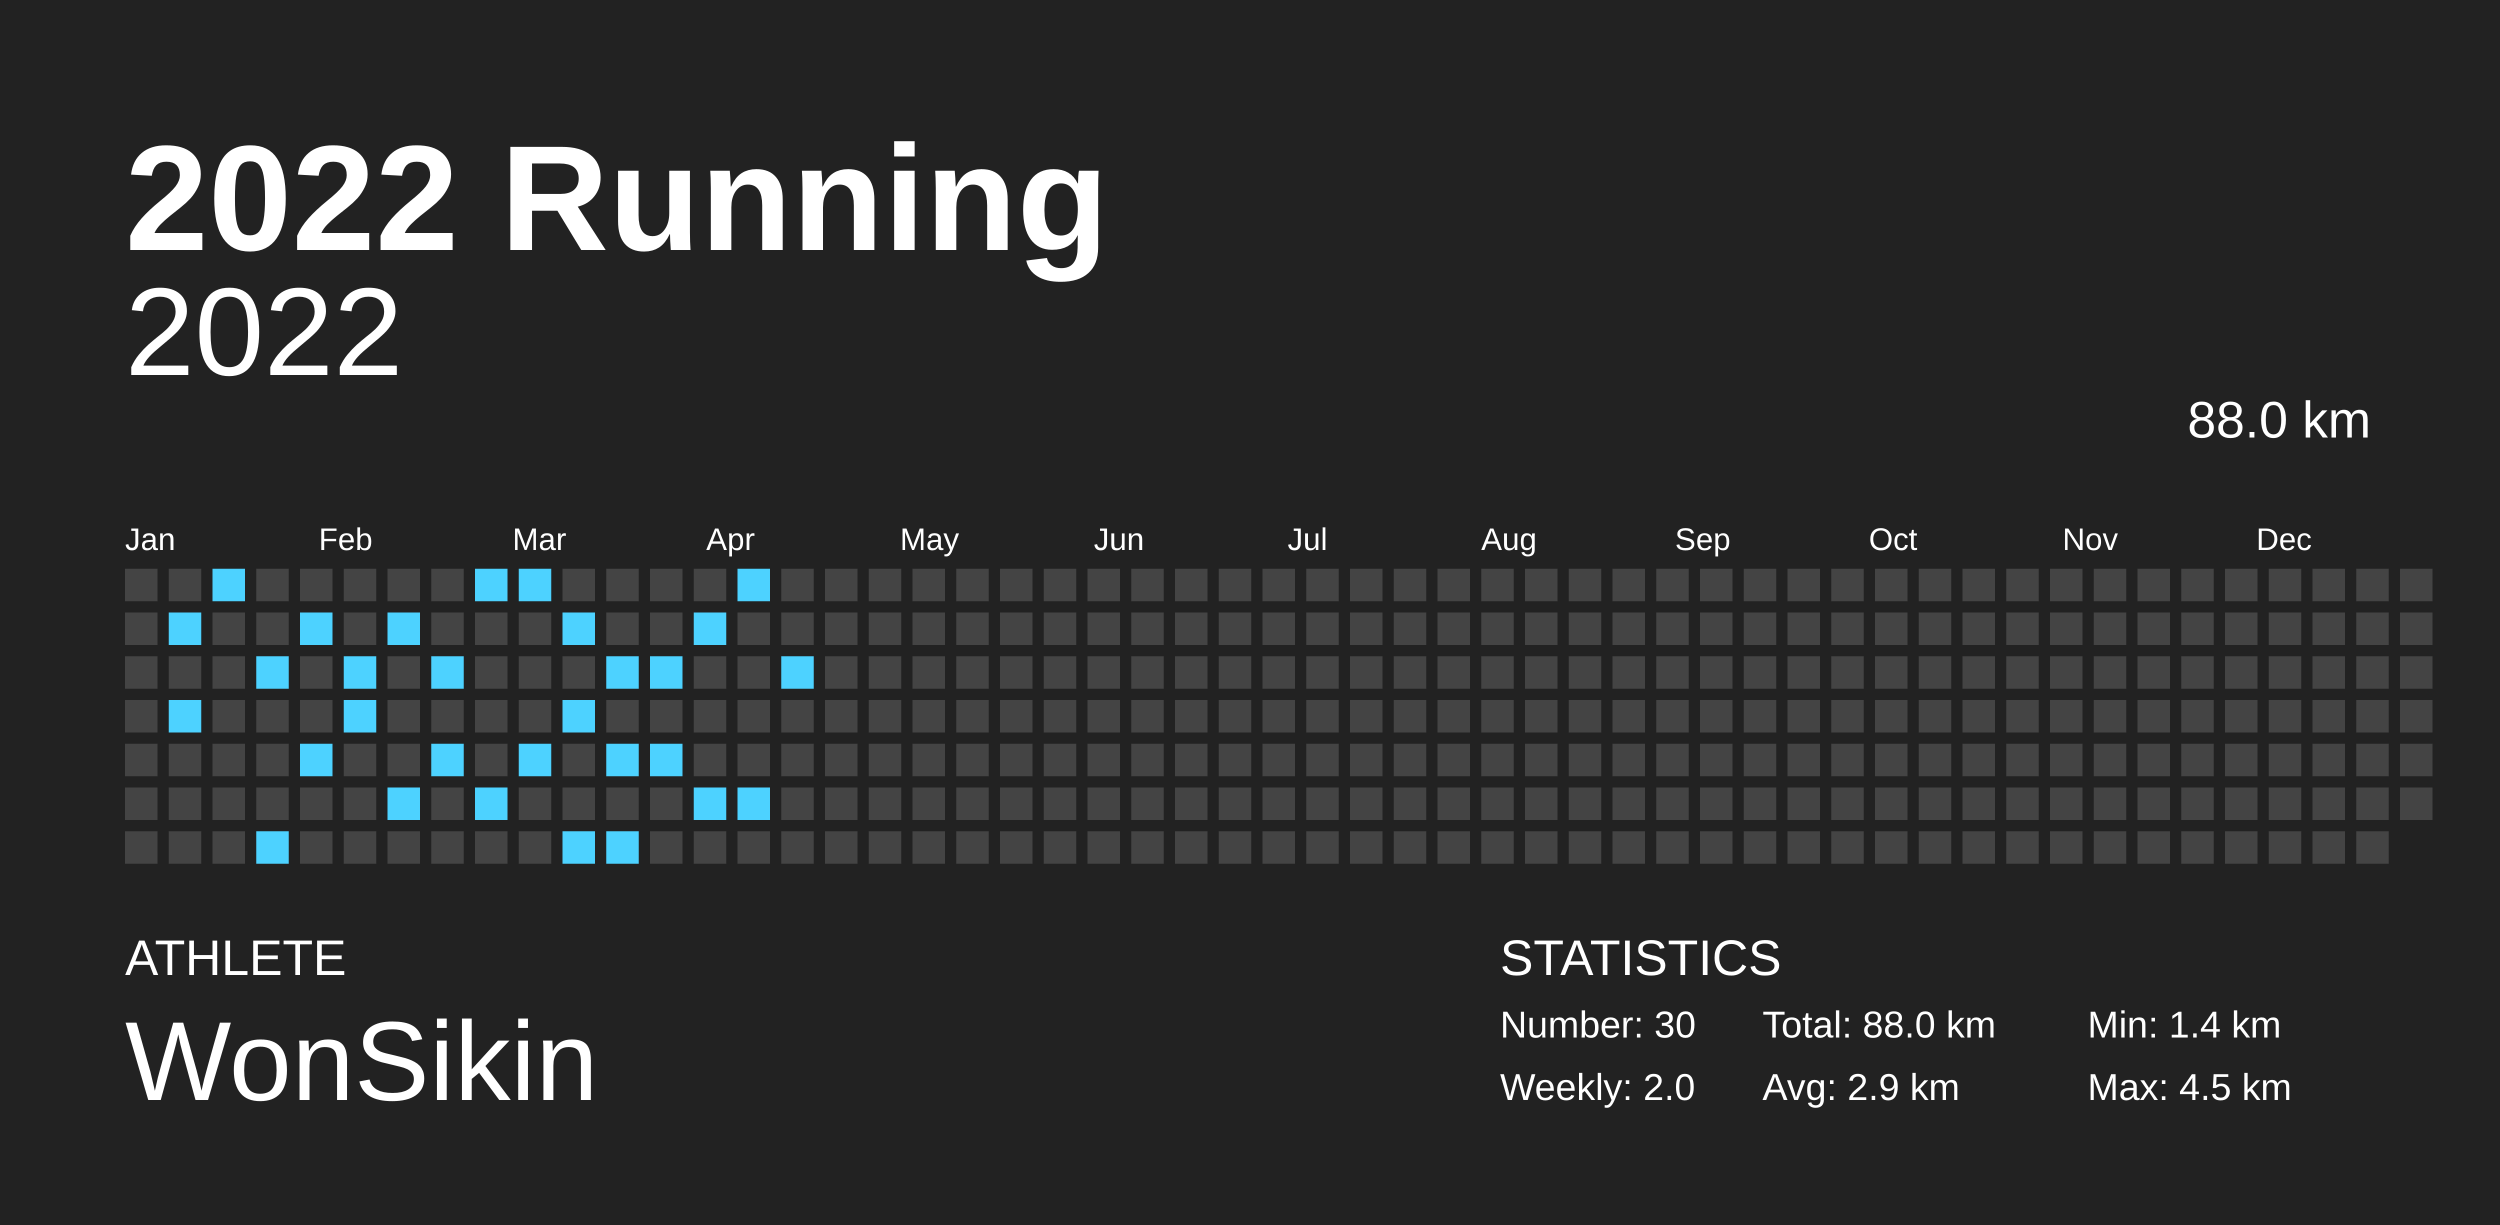
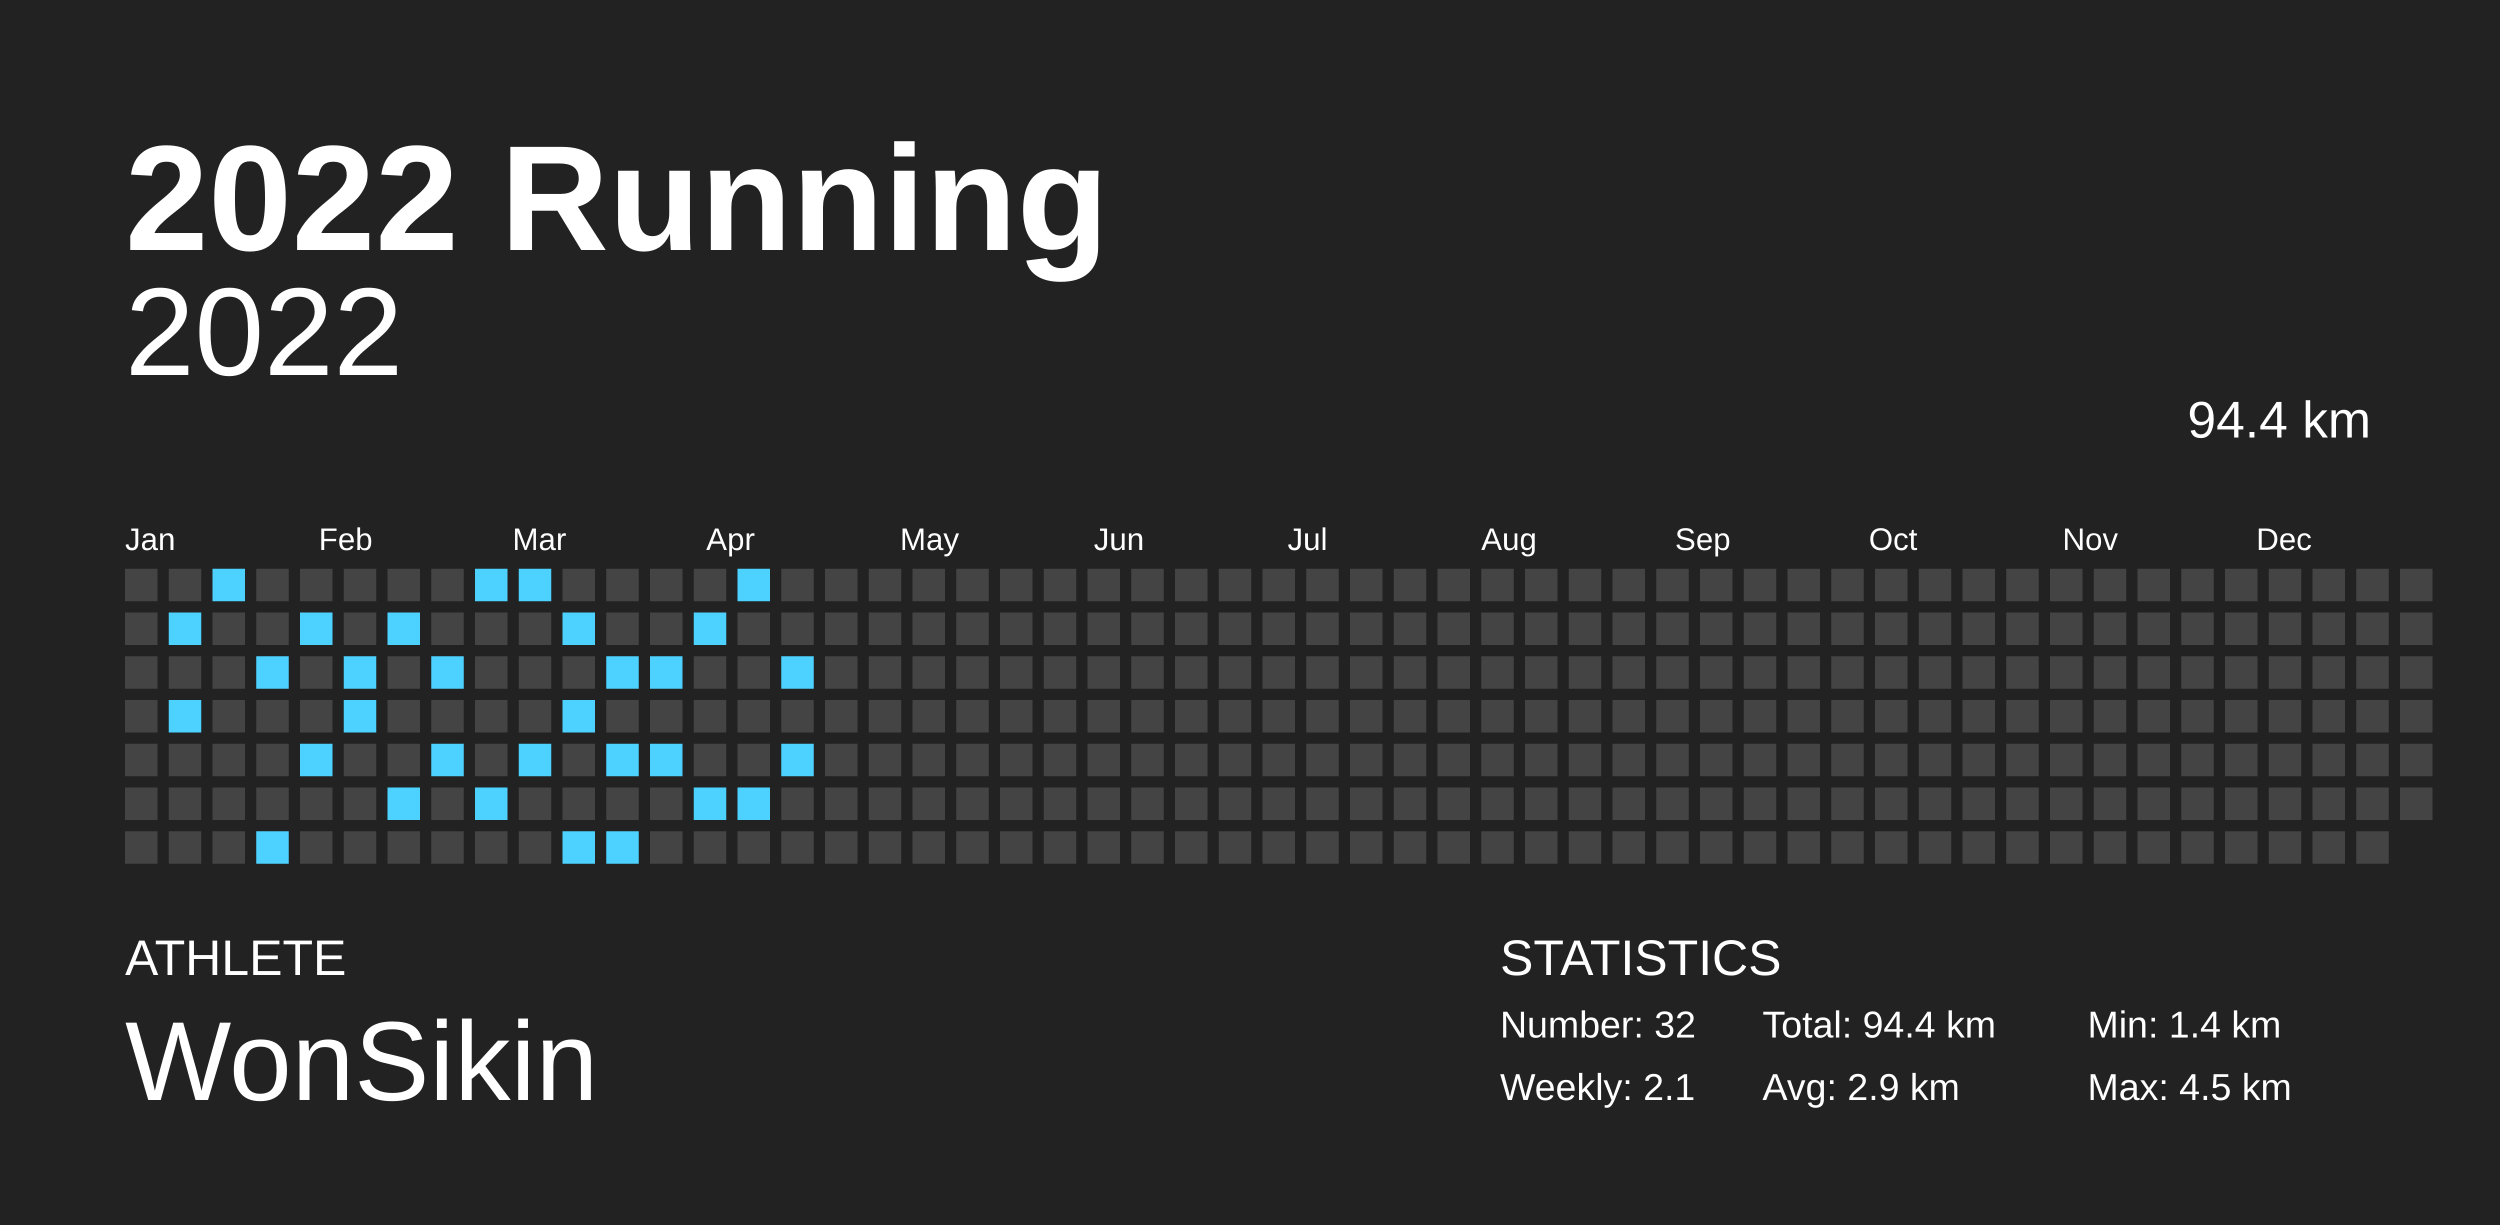
<svg xmlns="http://www.w3.org/2000/svg" baseProfile="full" height="98mm" version="1.1" viewBox="0,0,200,98" width="200mm">
  <defs />
  <rect fill="#222222" height="98" width="200" x="0" y="0" />
  <text fill="#FFFFFF" style="font-size:12px; font-family:Arial; font-weight:bold;" x="10" y="20">2022 Running</text>
  <text fill="#FFFFFF" style="font-size:4px; font-family:Arial" x="10" y="78">ATHLETE</text>
  <text fill="#FFFFFF" style="font-size:9px; font-family:Arial" x="10" y="88">WonSikin</text>
  <text fill="#FFFFFF" style="font-size:4px; font-family:Arial" x="120" y="78">STATISTICS</text>
-   <text fill="#FFFFFF" style="font-size:3px; font-family:Arial" x="120" y="83">Number: 30</text>
-   <text fill="#FFFFFF" style="font-size:3px; font-family:Arial" x="120" y="88">Weekly: 2.0</text>
-   <text fill="#FFFFFF" style="font-size:3px; font-family:Arial" x="141" y="83">Total: 88.0 km</text>
+   <text fill="#FFFFFF" style="font-size:3px; font-family:Arial" x="120" y="83">Number: 32</text>
+   <text fill="#FFFFFF" style="font-size:3px; font-family:Arial" x="120" y="88">Weekly: 2.1</text>
+   <text fill="#FFFFFF" style="font-size:3px; font-family:Arial" x="141" y="83">Total: 94.4 km</text>
  <text fill="#FFFFFF" style="font-size:3px; font-family:Arial" x="141" y="88">Avg: 2.9 km</text>
  <text fill="#FFFFFF" style="font-size:3px; font-family:Arial" x="167" y="83">Min: 1.4 km</text>
  <text fill="#FFFFFF" style="font-size:3px; font-family:Arial" x="167" y="88">Max: 4.5 km</text>
  <text alignment-baseline="hanging" fill="#FFFFFF" style="font-size:10.0px; font-family:Arial;" x="10" y="30">2022</text>
-   <text alignment-baseline="hanging" fill="#FFFFFF" style="font-size:4.125px; font-family:Arial;" x="175" y="35">88.0 km</text>
+   <text alignment-baseline="hanging" fill="#FFFFFF" style="font-size:4.125px; font-family:Arial;" x="175" y="35">94.4 km</text>
  <text fill="#FFFFFF" style="font-size:2.5px; font-family:Arial" x="10.0" y="44">Jan</text>
  <text fill="#FFFFFF" style="font-size:2.5px; font-family:Arial" x="25.5" y="44">Feb</text>
  <text fill="#FFFFFF" style="font-size:2.5px; font-family:Arial" x="41.0" y="44">Mar</text>
  <text fill="#FFFFFF" style="font-size:2.5px; font-family:Arial" x="56.5" y="44">Apr</text>
  <text fill="#FFFFFF" style="font-size:2.5px; font-family:Arial" x="72.0" y="44">May</text>
  <text fill="#FFFFFF" style="font-size:2.5px; font-family:Arial" x="87.5" y="44">Jun</text>
  <text fill="#FFFFFF" style="font-size:2.5px; font-family:Arial" x="103.0" y="44">Jul</text>
  <text fill="#FFFFFF" style="font-size:2.5px; font-family:Arial" x="118.5" y="44">Aug</text>
  <text fill="#FFFFFF" style="font-size:2.5px; font-family:Arial" x="134.0" y="44">Sep</text>
  <text fill="#FFFFFF" style="font-size:2.5px; font-family:Arial" x="149.5" y="44">Oct</text>
  <text fill="#FFFFFF" style="font-size:2.5px; font-family:Arial" x="165.0" y="44">Nov</text>
  <text fill="#FFFFFF" style="font-size:2.5px; font-family:Arial" x="180.5" y="44">Dec</text>
  <rect fill="#444444" height="2.6" width="2.6" x="10.0" y="45.5" />
  <rect fill="#444444" height="2.6" width="2.6" x="10.0" y="49.0" />
  <rect fill="#444444" height="2.6" width="2.6" x="10.0" y="52.5" />
  <rect fill="#444444" height="2.6" width="2.6" x="10.0" y="56.0" />
  <rect fill="#444444" height="2.6" width="2.6" x="10.0" y="59.5" />
  <rect fill="#444444" height="2.6" width="2.6" x="10.0" y="63.0" />
  <rect fill="#444444" height="2.6" width="2.6" x="10.0" y="66.5" />
  <rect fill="#444444" height="2.6" width="2.6" x="13.5" y="45.5" />
  <rect fill="#4dd2ff" height="2.6" width="2.6" x="13.5" y="49.0" />
  <rect fill="#444444" height="2.6" width="2.6" x="13.5" y="52.5" />
  <rect fill="#4dd2ff" height="2.6" width="2.6" x="13.5" y="56.0" />
  <rect fill="#444444" height="2.6" width="2.6" x="13.5" y="59.5" />
  <rect fill="#444444" height="2.6" width="2.6" x="13.5" y="63.0" />
  <rect fill="#444444" height="2.6" width="2.6" x="13.5" y="66.5" />
  <rect fill="#4dd2ff" height="2.6" width="2.6" x="17.0" y="45.5" />
  <rect fill="#444444" height="2.6" width="2.6" x="17.0" y="49.0" />
  <rect fill="#444444" height="2.6" width="2.6" x="17.0" y="52.5" />
  <rect fill="#444444" height="2.6" width="2.6" x="17.0" y="56.0" />
  <rect fill="#444444" height="2.6" width="2.6" x="17.0" y="59.5" />
  <rect fill="#444444" height="2.6" width="2.6" x="17.0" y="63.0" />
  <rect fill="#444444" height="2.6" width="2.6" x="17.0" y="66.5" />
  <rect fill="#444444" height="2.6" width="2.6" x="20.5" y="45.5" />
  <rect fill="#444444" height="2.6" width="2.6" x="20.5" y="49.0" />
  <rect fill="#4dd2ff" height="2.6" width="2.6" x="20.5" y="52.5" />
  <rect fill="#444444" height="2.6" width="2.6" x="20.5" y="56.0" />
  <rect fill="#444444" height="2.6" width="2.6" x="20.5" y="59.5" />
  <rect fill="#444444" height="2.6" width="2.6" x="20.5" y="63.0" />
  <rect fill="#4dd2ff" height="2.6" width="2.6" x="20.5" y="66.5" />
  <rect fill="#444444" height="2.6" width="2.6" x="24.0" y="45.5" />
  <rect fill="#4dd2ff" height="2.6" width="2.6" x="24.0" y="49.0" />
  <rect fill="#444444" height="2.6" width="2.6" x="24.0" y="52.5" />
  <rect fill="#444444" height="2.6" width="2.6" x="24.0" y="56.0" />
  <rect fill="#4dd2ff" height="2.6" width="2.6" x="24.0" y="59.5" />
  <rect fill="#444444" height="2.6" width="2.6" x="24.0" y="63.0" />
  <rect fill="#444444" height="2.6" width="2.6" x="24.0" y="66.5" />
  <rect fill="#444444" height="2.6" width="2.6" x="27.5" y="45.5" />
  <rect fill="#444444" height="2.6" width="2.6" x="27.5" y="49.0" />
  <rect fill="#4dd2ff" height="2.6" width="2.6" x="27.5" y="52.5" />
  <rect fill="#4dd2ff" height="2.6" width="2.6" x="27.5" y="56.0" />
  <rect fill="#444444" height="2.6" width="2.6" x="27.5" y="59.5" />
  <rect fill="#444444" height="2.6" width="2.6" x="27.5" y="63.0" />
  <rect fill="#444444" height="2.6" width="2.6" x="27.5" y="66.5" />
  <rect fill="#444444" height="2.6" width="2.6" x="31.0" y="45.5" />
  <rect fill="#4dd2ff" height="2.6" width="2.6" x="31.0" y="49.0" />
  <rect fill="#444444" height="2.6" width="2.6" x="31.0" y="52.5" />
  <rect fill="#444444" height="2.6" width="2.6" x="31.0" y="56.0" />
  <rect fill="#444444" height="2.6" width="2.6" x="31.0" y="59.5" />
  <rect fill="#4dd2ff" height="2.6" width="2.6" x="31.0" y="63.0" />
  <rect fill="#444444" height="2.6" width="2.6" x="31.0" y="66.5" />
  <rect fill="#444444" height="2.6" width="2.6" x="34.5" y="45.5" />
  <rect fill="#444444" height="2.6" width="2.6" x="34.5" y="49.0" />
  <rect fill="#4dd2ff" height="2.6" width="2.6" x="34.5" y="52.5" />
  <rect fill="#444444" height="2.6" width="2.6" x="34.5" y="56.0" />
  <rect fill="#4dd2ff" height="2.6" width="2.6" x="34.5" y="59.5" />
  <rect fill="#444444" height="2.6" width="2.6" x="34.5" y="63.0" />
  <rect fill="#444444" height="2.6" width="2.6" x="34.5" y="66.5" />
  <rect fill="#4dd2ff" height="2.6" width="2.6" x="38.0" y="45.5" />
  <rect fill="#444444" height="2.6" width="2.6" x="38.0" y="49.0" />
  <rect fill="#444444" height="2.6" width="2.6" x="38.0" y="52.5" />
  <rect fill="#444444" height="2.6" width="2.6" x="38.0" y="56.0" />
  <rect fill="#444444" height="2.6" width="2.6" x="38.0" y="59.5" />
  <rect fill="#4dd2ff" height="2.6" width="2.6" x="38.0" y="63.0" />
  <rect fill="#444444" height="2.6" width="2.6" x="38.0" y="66.5" />
  <rect fill="#4dd2ff" height="2.6" width="2.6" x="41.5" y="45.5" />
  <rect fill="#444444" height="2.6" width="2.6" x="41.5" y="49.0" />
  <rect fill="#444444" height="2.6" width="2.6" x="41.5" y="52.5" />
  <rect fill="#444444" height="2.6" width="2.6" x="41.5" y="56.0" />
  <rect fill="#4dd2ff" height="2.6" width="2.6" x="41.5" y="59.5" />
  <rect fill="#444444" height="2.6" width="2.6" x="41.5" y="63.0" />
  <rect fill="#444444" height="2.6" width="2.6" x="41.5" y="66.5" />
  <rect fill="#444444" height="2.6" width="2.6" x="45.0" y="45.5" />
  <rect fill="#4dd2ff" height="2.6" width="2.6" x="45.0" y="49.0" />
  <rect fill="#444444" height="2.6" width="2.6" x="45.0" y="52.5" />
  <rect fill="#4dd2ff" height="2.6" width="2.6" x="45.0" y="56.0" />
  <rect fill="#444444" height="2.6" width="2.6" x="45.0" y="59.5" />
  <rect fill="#444444" height="2.6" width="2.6" x="45.0" y="63.0" />
  <rect fill="#4dd2ff" height="2.6" width="2.6" x="45.0" y="66.5" />
  <rect fill="#444444" height="2.6" width="2.6" x="48.5" y="45.5" />
  <rect fill="#444444" height="2.6" width="2.6" x="48.5" y="49.0" />
  <rect fill="#4dd2ff" height="2.6" width="2.6" x="48.5" y="52.5" />
  <rect fill="#444444" height="2.6" width="2.6" x="48.5" y="56.0" />
  <rect fill="#4dd2ff" height="2.6" width="2.6" x="48.5" y="59.5" />
  <rect fill="#444444" height="2.6" width="2.6" x="48.5" y="63.0" />
  <rect fill="#4dd2ff" height="2.6" width="2.6" x="48.5" y="66.5" />
  <rect fill="#444444" height="2.6" width="2.6" x="52.0" y="45.5" />
  <rect fill="#444444" height="2.6" width="2.6" x="52.0" y="49.0" />
  <rect fill="#4dd2ff" height="2.6" width="2.6" x="52.0" y="52.5" />
  <rect fill="#444444" height="2.6" width="2.6" x="52.0" y="56.0" />
  <rect fill="#4dd2ff" height="2.6" width="2.6" x="52.0" y="59.5" />
  <rect fill="#444444" height="2.6" width="2.6" x="52.0" y="63.0" />
  <rect fill="#444444" height="2.6" width="2.6" x="52.0" y="66.5" />
  <rect fill="#444444" height="2.6" width="2.6" x="55.5" y="45.5" />
  <rect fill="#4dd2ff" height="2.6" width="2.6" x="55.5" y="49.0" />
  <rect fill="#444444" height="2.6" width="2.6" x="55.5" y="52.5" />
  <rect fill="#444444" height="2.6" width="2.6" x="55.5" y="56.0" />
  <rect fill="#444444" height="2.6" width="2.6" x="55.5" y="59.5" />
  <rect fill="#4dd2ff" height="2.6" width="2.6" x="55.5" y="63.0" />
  <rect fill="#444444" height="2.6" width="2.6" x="55.5" y="66.5" />
  <rect fill="#4dd2ff" height="2.6" width="2.6" x="59.0" y="45.5" />
  <rect fill="#444444" height="2.6" width="2.6" x="59.0" y="49.0" />
  <rect fill="#444444" height="2.6" width="2.6" x="59.0" y="52.5" />
  <rect fill="#444444" height="2.6" width="2.6" x="59.0" y="56.0" />
  <rect fill="#444444" height="2.6" width="2.6" x="59.0" y="59.5" />
  <rect fill="#4dd2ff" height="2.6" width="2.6" x="59.0" y="63.0" />
  <rect fill="#444444" height="2.6" width="2.6" x="59.0" y="66.5" />
  <rect fill="#444444" height="2.6" width="2.6" x="62.5" y="45.5" />
  <rect fill="#444444" height="2.6" width="2.6" x="62.5" y="49.0" />
  <rect fill="#4dd2ff" height="2.6" width="2.6" x="62.5" y="52.5" />
  <rect fill="#444444" height="2.6" width="2.6" x="62.5" y="56.0" />
-   <rect fill="#444444" height="2.6" width="2.6" x="62.5" y="59.5" />
+   <rect fill="#4dd2ff" height="2.6" width="2.6" x="62.5" y="59.5" />
  <rect fill="#444444" height="2.6" width="2.6" x="62.5" y="63.0" />
  <rect fill="#444444" height="2.6" width="2.6" x="62.5" y="66.5" />
  <rect fill="#444444" height="2.6" width="2.6" x="66.0" y="45.5" />
  <rect fill="#444444" height="2.6" width="2.6" x="66.0" y="49.0" />
  <rect fill="#444444" height="2.6" width="2.6" x="66.0" y="52.5" />
  <rect fill="#444444" height="2.6" width="2.6" x="66.0" y="56.0" />
  <rect fill="#444444" height="2.6" width="2.6" x="66.0" y="59.5" />
  <rect fill="#444444" height="2.6" width="2.6" x="66.0" y="63.0" />
  <rect fill="#444444" height="2.6" width="2.6" x="66.0" y="66.5" />
  <rect fill="#444444" height="2.6" width="2.6" x="69.5" y="45.5" />
  <rect fill="#444444" height="2.6" width="2.6" x="69.5" y="49.0" />
  <rect fill="#444444" height="2.6" width="2.6" x="69.5" y="52.5" />
  <rect fill="#444444" height="2.6" width="2.6" x="69.5" y="56.0" />
  <rect fill="#444444" height="2.6" width="2.6" x="69.5" y="59.5" />
  <rect fill="#444444" height="2.6" width="2.6" x="69.5" y="63.0" />
  <rect fill="#444444" height="2.6" width="2.6" x="69.5" y="66.5" />
  <rect fill="#444444" height="2.6" width="2.6" x="73.0" y="45.5" />
  <rect fill="#444444" height="2.6" width="2.6" x="73.0" y="49.0" />
  <rect fill="#444444" height="2.6" width="2.6" x="73.0" y="52.5" />
  <rect fill="#444444" height="2.6" width="2.6" x="73.0" y="56.0" />
  <rect fill="#444444" height="2.6" width="2.6" x="73.0" y="59.5" />
  <rect fill="#444444" height="2.6" width="2.6" x="73.0" y="63.0" />
  <rect fill="#444444" height="2.6" width="2.6" x="73.0" y="66.5" />
  <rect fill="#444444" height="2.6" width="2.6" x="76.5" y="45.5" />
  <rect fill="#444444" height="2.6" width="2.6" x="76.5" y="49.0" />
  <rect fill="#444444" height="2.6" width="2.6" x="76.5" y="52.5" />
  <rect fill="#444444" height="2.6" width="2.6" x="76.5" y="56.0" />
  <rect fill="#444444" height="2.6" width="2.6" x="76.5" y="59.5" />
  <rect fill="#444444" height="2.6" width="2.6" x="76.5" y="63.0" />
  <rect fill="#444444" height="2.6" width="2.6" x="76.5" y="66.5" />
  <rect fill="#444444" height="2.6" width="2.6" x="80.0" y="45.5" />
  <rect fill="#444444" height="2.6" width="2.6" x="80.0" y="49.0" />
  <rect fill="#444444" height="2.6" width="2.6" x="80.0" y="52.5" />
  <rect fill="#444444" height="2.6" width="2.6" x="80.0" y="56.0" />
  <rect fill="#444444" height="2.6" width="2.6" x="80.0" y="59.5" />
  <rect fill="#444444" height="2.6" width="2.6" x="80.0" y="63.0" />
  <rect fill="#444444" height="2.6" width="2.6" x="80.0" y="66.5" />
  <rect fill="#444444" height="2.6" width="2.6" x="83.5" y="45.5" />
  <rect fill="#444444" height="2.6" width="2.6" x="83.5" y="49.0" />
  <rect fill="#444444" height="2.6" width="2.6" x="83.5" y="52.5" />
  <rect fill="#444444" height="2.6" width="2.6" x="83.5" y="56.0" />
  <rect fill="#444444" height="2.6" width="2.6" x="83.5" y="59.5" />
  <rect fill="#444444" height="2.6" width="2.6" x="83.5" y="63.0" />
  <rect fill="#444444" height="2.6" width="2.6" x="83.5" y="66.5" />
  <rect fill="#444444" height="2.6" width="2.6" x="87.0" y="45.5" />
  <rect fill="#444444" height="2.6" width="2.6" x="87.0" y="49.0" />
  <rect fill="#444444" height="2.6" width="2.6" x="87.0" y="52.5" />
  <rect fill="#444444" height="2.6" width="2.6" x="87.0" y="56.0" />
  <rect fill="#444444" height="2.6" width="2.6" x="87.0" y="59.5" />
  <rect fill="#444444" height="2.6" width="2.6" x="87.0" y="63.0" />
  <rect fill="#444444" height="2.6" width="2.6" x="87.0" y="66.5" />
  <rect fill="#444444" height="2.6" width="2.6" x="90.5" y="45.5" />
  <rect fill="#444444" height="2.6" width="2.6" x="90.5" y="49.0" />
  <rect fill="#444444" height="2.6" width="2.6" x="90.5" y="52.5" />
  <rect fill="#444444" height="2.6" width="2.6" x="90.5" y="56.0" />
  <rect fill="#444444" height="2.6" width="2.6" x="90.5" y="59.5" />
  <rect fill="#444444" height="2.6" width="2.6" x="90.5" y="63.0" />
  <rect fill="#444444" height="2.6" width="2.6" x="90.5" y="66.5" />
  <rect fill="#444444" height="2.6" width="2.6" x="94.0" y="45.5" />
  <rect fill="#444444" height="2.6" width="2.6" x="94.0" y="49.0" />
  <rect fill="#444444" height="2.6" width="2.6" x="94.0" y="52.5" />
  <rect fill="#444444" height="2.6" width="2.6" x="94.0" y="56.0" />
  <rect fill="#444444" height="2.6" width="2.6" x="94.0" y="59.5" />
  <rect fill="#444444" height="2.6" width="2.6" x="94.0" y="63.0" />
  <rect fill="#444444" height="2.6" width="2.6" x="94.0" y="66.5" />
  <rect fill="#444444" height="2.6" width="2.6" x="97.5" y="45.5" />
  <rect fill="#444444" height="2.6" width="2.6" x="97.5" y="49.0" />
  <rect fill="#444444" height="2.6" width="2.6" x="97.5" y="52.5" />
  <rect fill="#444444" height="2.6" width="2.6" x="97.5" y="56.0" />
  <rect fill="#444444" height="2.6" width="2.6" x="97.5" y="59.5" />
  <rect fill="#444444" height="2.6" width="2.6" x="97.5" y="63.0" />
  <rect fill="#444444" height="2.6" width="2.6" x="97.5" y="66.5" />
  <rect fill="#444444" height="2.6" width="2.6" x="101.0" y="45.5" />
  <rect fill="#444444" height="2.6" width="2.6" x="101.0" y="49.0" />
  <rect fill="#444444" height="2.6" width="2.6" x="101.0" y="52.5" />
  <rect fill="#444444" height="2.6" width="2.6" x="101.0" y="56.0" />
  <rect fill="#444444" height="2.6" width="2.6" x="101.0" y="59.5" />
  <rect fill="#444444" height="2.6" width="2.6" x="101.0" y="63.0" />
  <rect fill="#444444" height="2.6" width="2.6" x="101.0" y="66.5" />
  <rect fill="#444444" height="2.6" width="2.6" x="104.5" y="45.5" />
  <rect fill="#444444" height="2.6" width="2.6" x="104.5" y="49.0" />
  <rect fill="#444444" height="2.6" width="2.6" x="104.5" y="52.5" />
  <rect fill="#444444" height="2.6" width="2.6" x="104.5" y="56.0" />
  <rect fill="#444444" height="2.6" width="2.6" x="104.5" y="59.5" />
  <rect fill="#444444" height="2.6" width="2.6" x="104.5" y="63.0" />
  <rect fill="#444444" height="2.6" width="2.6" x="104.5" y="66.5" />
  <rect fill="#444444" height="2.6" width="2.6" x="108.0" y="45.5" />
  <rect fill="#444444" height="2.6" width="2.6" x="108.0" y="49.0" />
  <rect fill="#444444" height="2.6" width="2.6" x="108.0" y="52.5" />
  <rect fill="#444444" height="2.6" width="2.6" x="108.0" y="56.0" />
  <rect fill="#444444" height="2.6" width="2.6" x="108.0" y="59.5" />
  <rect fill="#444444" height="2.6" width="2.6" x="108.0" y="63.0" />
  <rect fill="#444444" height="2.6" width="2.6" x="108.0" y="66.5" />
  <rect fill="#444444" height="2.6" width="2.6" x="111.5" y="45.5" />
  <rect fill="#444444" height="2.6" width="2.6" x="111.5" y="49.0" />
  <rect fill="#444444" height="2.6" width="2.6" x="111.5" y="52.5" />
  <rect fill="#444444" height="2.6" width="2.6" x="111.5" y="56.0" />
  <rect fill="#444444" height="2.6" width="2.6" x="111.5" y="59.5" />
  <rect fill="#444444" height="2.6" width="2.6" x="111.5" y="63.0" />
  <rect fill="#444444" height="2.6" width="2.6" x="111.5" y="66.5" />
  <rect fill="#444444" height="2.6" width="2.6" x="115.0" y="45.5" />
  <rect fill="#444444" height="2.6" width="2.6" x="115.0" y="49.0" />
  <rect fill="#444444" height="2.6" width="2.6" x="115.0" y="52.5" />
  <rect fill="#444444" height="2.6" width="2.6" x="115.0" y="56.0" />
  <rect fill="#444444" height="2.6" width="2.6" x="115.0" y="59.5" />
  <rect fill="#444444" height="2.6" width="2.6" x="115.0" y="63.0" />
  <rect fill="#444444" height="2.6" width="2.6" x="115.0" y="66.5" />
  <rect fill="#444444" height="2.6" width="2.6" x="118.5" y="45.5" />
  <rect fill="#444444" height="2.6" width="2.6" x="118.5" y="49.0" />
  <rect fill="#444444" height="2.6" width="2.6" x="118.5" y="52.5" />
  <rect fill="#444444" height="2.6" width="2.6" x="118.5" y="56.0" />
  <rect fill="#444444" height="2.6" width="2.6" x="118.5" y="59.5" />
  <rect fill="#444444" height="2.6" width="2.6" x="118.5" y="63.0" />
  <rect fill="#444444" height="2.6" width="2.6" x="118.5" y="66.5" />
  <rect fill="#444444" height="2.6" width="2.6" x="122.0" y="45.5" />
  <rect fill="#444444" height="2.6" width="2.6" x="122.0" y="49.0" />
  <rect fill="#444444" height="2.6" width="2.6" x="122.0" y="52.5" />
  <rect fill="#444444" height="2.6" width="2.6" x="122.0" y="56.0" />
  <rect fill="#444444" height="2.6" width="2.6" x="122.0" y="59.5" />
  <rect fill="#444444" height="2.6" width="2.6" x="122.0" y="63.0" />
  <rect fill="#444444" height="2.6" width="2.6" x="122.0" y="66.5" />
  <rect fill="#444444" height="2.6" width="2.6" x="125.5" y="45.5" />
  <rect fill="#444444" height="2.6" width="2.6" x="125.5" y="49.0" />
  <rect fill="#444444" height="2.6" width="2.6" x="125.5" y="52.5" />
  <rect fill="#444444" height="2.6" width="2.6" x="125.5" y="56.0" />
  <rect fill="#444444" height="2.6" width="2.6" x="125.5" y="59.5" />
  <rect fill="#444444" height="2.6" width="2.6" x="125.5" y="63.0" />
  <rect fill="#444444" height="2.6" width="2.6" x="125.5" y="66.5" />
  <rect fill="#444444" height="2.6" width="2.6" x="129.0" y="45.5" />
  <rect fill="#444444" height="2.6" width="2.6" x="129.0" y="49.0" />
  <rect fill="#444444" height="2.6" width="2.6" x="129.0" y="52.5" />
  <rect fill="#444444" height="2.6" width="2.6" x="129.0" y="56.0" />
  <rect fill="#444444" height="2.6" width="2.6" x="129.0" y="59.5" />
  <rect fill="#444444" height="2.6" width="2.6" x="129.0" y="63.0" />
  <rect fill="#444444" height="2.6" width="2.6" x="129.0" y="66.5" />
  <rect fill="#444444" height="2.6" width="2.6" x="132.5" y="45.5" />
  <rect fill="#444444" height="2.6" width="2.6" x="132.5" y="49.0" />
  <rect fill="#444444" height="2.6" width="2.6" x="132.5" y="52.5" />
  <rect fill="#444444" height="2.6" width="2.6" x="132.5" y="56.0" />
  <rect fill="#444444" height="2.6" width="2.6" x="132.5" y="59.5" />
  <rect fill="#444444" height="2.6" width="2.6" x="132.5" y="63.0" />
  <rect fill="#444444" height="2.6" width="2.6" x="132.5" y="66.5" />
  <rect fill="#444444" height="2.6" width="2.6" x="136.0" y="45.5" />
  <rect fill="#444444" height="2.6" width="2.6" x="136.0" y="49.0" />
  <rect fill="#444444" height="2.6" width="2.6" x="136.0" y="52.5" />
  <rect fill="#444444" height="2.6" width="2.6" x="136.0" y="56.0" />
  <rect fill="#444444" height="2.6" width="2.6" x="136.0" y="59.5" />
  <rect fill="#444444" height="2.6" width="2.6" x="136.0" y="63.0" />
  <rect fill="#444444" height="2.6" width="2.6" x="136.0" y="66.5" />
  <rect fill="#444444" height="2.6" width="2.6" x="139.5" y="45.5" />
  <rect fill="#444444" height="2.6" width="2.6" x="139.5" y="49.0" />
  <rect fill="#444444" height="2.6" width="2.6" x="139.5" y="52.5" />
  <rect fill="#444444" height="2.6" width="2.6" x="139.5" y="56.0" />
  <rect fill="#444444" height="2.6" width="2.6" x="139.5" y="59.5" />
  <rect fill="#444444" height="2.6" width="2.6" x="139.5" y="63.0" />
  <rect fill="#444444" height="2.6" width="2.6" x="139.5" y="66.5" />
  <rect fill="#444444" height="2.6" width="2.6" x="143.0" y="45.5" />
  <rect fill="#444444" height="2.6" width="2.6" x="143.0" y="49.0" />
  <rect fill="#444444" height="2.6" width="2.6" x="143.0" y="52.5" />
  <rect fill="#444444" height="2.6" width="2.6" x="143.0" y="56.0" />
  <rect fill="#444444" height="2.6" width="2.6" x="143.0" y="59.5" />
  <rect fill="#444444" height="2.6" width="2.6" x="143.0" y="63.0" />
  <rect fill="#444444" height="2.6" width="2.6" x="143.0" y="66.5" />
  <rect fill="#444444" height="2.6" width="2.6" x="146.5" y="45.5" />
  <rect fill="#444444" height="2.6" width="2.6" x="146.5" y="49.0" />
  <rect fill="#444444" height="2.6" width="2.6" x="146.5" y="52.5" />
  <rect fill="#444444" height="2.6" width="2.6" x="146.5" y="56.0" />
  <rect fill="#444444" height="2.6" width="2.6" x="146.5" y="59.5" />
  <rect fill="#444444" height="2.6" width="2.6" x="146.5" y="63.0" />
  <rect fill="#444444" height="2.6" width="2.6" x="146.5" y="66.5" />
  <rect fill="#444444" height="2.6" width="2.6" x="150.0" y="45.5" />
  <rect fill="#444444" height="2.6" width="2.6" x="150.0" y="49.0" />
  <rect fill="#444444" height="2.6" width="2.6" x="150.0" y="52.5" />
  <rect fill="#444444" height="2.6" width="2.6" x="150.0" y="56.0" />
  <rect fill="#444444" height="2.6" width="2.6" x="150.0" y="59.5" />
  <rect fill="#444444" height="2.6" width="2.6" x="150.0" y="63.0" />
  <rect fill="#444444" height="2.6" width="2.6" x="150.0" y="66.5" />
  <rect fill="#444444" height="2.6" width="2.6" x="153.5" y="45.5" />
  <rect fill="#444444" height="2.6" width="2.6" x="153.5" y="49.0" />
  <rect fill="#444444" height="2.6" width="2.6" x="153.5" y="52.5" />
  <rect fill="#444444" height="2.6" width="2.6" x="153.5" y="56.0" />
  <rect fill="#444444" height="2.6" width="2.6" x="153.5" y="59.5" />
  <rect fill="#444444" height="2.6" width="2.6" x="153.5" y="63.0" />
  <rect fill="#444444" height="2.6" width="2.6" x="153.5" y="66.5" />
  <rect fill="#444444" height="2.6" width="2.6" x="157.0" y="45.5" />
  <rect fill="#444444" height="2.6" width="2.6" x="157.0" y="49.0" />
  <rect fill="#444444" height="2.6" width="2.6" x="157.0" y="52.5" />
  <rect fill="#444444" height="2.6" width="2.6" x="157.0" y="56.0" />
  <rect fill="#444444" height="2.6" width="2.6" x="157.0" y="59.5" />
  <rect fill="#444444" height="2.6" width="2.6" x="157.0" y="63.0" />
  <rect fill="#444444" height="2.6" width="2.6" x="157.0" y="66.5" />
  <rect fill="#444444" height="2.6" width="2.6" x="160.5" y="45.5" />
  <rect fill="#444444" height="2.6" width="2.6" x="160.5" y="49.0" />
  <rect fill="#444444" height="2.6" width="2.6" x="160.5" y="52.5" />
  <rect fill="#444444" height="2.6" width="2.6" x="160.5" y="56.0" />
  <rect fill="#444444" height="2.6" width="2.6" x="160.5" y="59.5" />
  <rect fill="#444444" height="2.6" width="2.6" x="160.5" y="63.0" />
  <rect fill="#444444" height="2.6" width="2.6" x="160.5" y="66.5" />
  <rect fill="#444444" height="2.6" width="2.6" x="164.0" y="45.5" />
  <rect fill="#444444" height="2.6" width="2.6" x="164.0" y="49.0" />
  <rect fill="#444444" height="2.6" width="2.6" x="164.0" y="52.5" />
  <rect fill="#444444" height="2.6" width="2.6" x="164.0" y="56.0" />
  <rect fill="#444444" height="2.6" width="2.6" x="164.0" y="59.5" />
  <rect fill="#444444" height="2.6" width="2.6" x="164.0" y="63.0" />
  <rect fill="#444444" height="2.6" width="2.6" x="164.0" y="66.5" />
  <rect fill="#444444" height="2.6" width="2.6" x="167.5" y="45.5" />
  <rect fill="#444444" height="2.6" width="2.6" x="167.5" y="49.0" />
  <rect fill="#444444" height="2.6" width="2.6" x="167.5" y="52.5" />
  <rect fill="#444444" height="2.6" width="2.6" x="167.5" y="56.0" />
  <rect fill="#444444" height="2.6" width="2.6" x="167.5" y="59.5" />
  <rect fill="#444444" height="2.6" width="2.6" x="167.5" y="63.0" />
  <rect fill="#444444" height="2.6" width="2.6" x="167.5" y="66.5" />
  <rect fill="#444444" height="2.6" width="2.6" x="171.0" y="45.5" />
  <rect fill="#444444" height="2.6" width="2.6" x="171.0" y="49.0" />
  <rect fill="#444444" height="2.6" width="2.6" x="171.0" y="52.5" />
  <rect fill="#444444" height="2.6" width="2.6" x="171.0" y="56.0" />
  <rect fill="#444444" height="2.6" width="2.6" x="171.0" y="59.5" />
  <rect fill="#444444" height="2.6" width="2.6" x="171.0" y="63.0" />
  <rect fill="#444444" height="2.6" width="2.6" x="171.0" y="66.5" />
  <rect fill="#444444" height="2.6" width="2.6" x="174.5" y="45.5" />
  <rect fill="#444444" height="2.6" width="2.6" x="174.5" y="49.0" />
  <rect fill="#444444" height="2.6" width="2.6" x="174.5" y="52.5" />
  <rect fill="#444444" height="2.6" width="2.6" x="174.5" y="56.0" />
  <rect fill="#444444" height="2.6" width="2.6" x="174.5" y="59.5" />
  <rect fill="#444444" height="2.6" width="2.6" x="174.5" y="63.0" />
  <rect fill="#444444" height="2.6" width="2.6" x="174.5" y="66.5" />
  <rect fill="#444444" height="2.6" width="2.6" x="178.0" y="45.5" />
  <rect fill="#444444" height="2.6" width="2.6" x="178.0" y="49.0" />
  <rect fill="#444444" height="2.6" width="2.6" x="178.0" y="52.5" />
  <rect fill="#444444" height="2.6" width="2.6" x="178.0" y="56.0" />
  <rect fill="#444444" height="2.6" width="2.6" x="178.0" y="59.5" />
  <rect fill="#444444" height="2.6" width="2.6" x="178.0" y="63.0" />
  <rect fill="#444444" height="2.6" width="2.6" x="178.0" y="66.5" />
  <rect fill="#444444" height="2.6" width="2.6" x="181.5" y="45.5" />
  <rect fill="#444444" height="2.6" width="2.6" x="181.5" y="49.0" />
  <rect fill="#444444" height="2.6" width="2.6" x="181.5" y="52.5" />
  <rect fill="#444444" height="2.6" width="2.6" x="181.5" y="56.0" />
  <rect fill="#444444" height="2.6" width="2.6" x="181.5" y="59.5" />
  <rect fill="#444444" height="2.6" width="2.6" x="181.5" y="63.0" />
  <rect fill="#444444" height="2.6" width="2.6" x="181.5" y="66.5" />
  <rect fill="#444444" height="2.6" width="2.6" x="185.0" y="45.5" />
  <rect fill="#444444" height="2.6" width="2.6" x="185.0" y="49.0" />
  <rect fill="#444444" height="2.6" width="2.6" x="185.0" y="52.5" />
  <rect fill="#444444" height="2.6" width="2.6" x="185.0" y="56.0" />
  <rect fill="#444444" height="2.6" width="2.6" x="185.0" y="59.5" />
  <rect fill="#444444" height="2.6" width="2.6" x="185.0" y="63.0" />
  <rect fill="#444444" height="2.6" width="2.6" x="185.0" y="66.5" />
  <rect fill="#444444" height="2.6" width="2.6" x="188.5" y="45.5" />
  <rect fill="#444444" height="2.6" width="2.6" x="188.5" y="49.0" />
  <rect fill="#444444" height="2.6" width="2.6" x="188.5" y="52.5" />
  <rect fill="#444444" height="2.6" width="2.6" x="188.5" y="56.0" />
  <rect fill="#444444" height="2.6" width="2.6" x="188.5" y="59.5" />
  <rect fill="#444444" height="2.6" width="2.6" x="188.5" y="63.0" />
  <rect fill="#444444" height="2.6" width="2.6" x="188.5" y="66.5" />
  <rect fill="#444444" height="2.6" width="2.6" x="192.0" y="45.5" />
  <rect fill="#444444" height="2.6" width="2.6" x="192.0" y="49.0" />
  <rect fill="#444444" height="2.6" width="2.6" x="192.0" y="52.5" />
  <rect fill="#444444" height="2.6" width="2.6" x="192.0" y="56.0" />
  <rect fill="#444444" height="2.6" width="2.6" x="192.0" y="59.5" />
  <rect fill="#444444" height="2.6" width="2.6" x="192.0" y="63.0" />
</svg>
